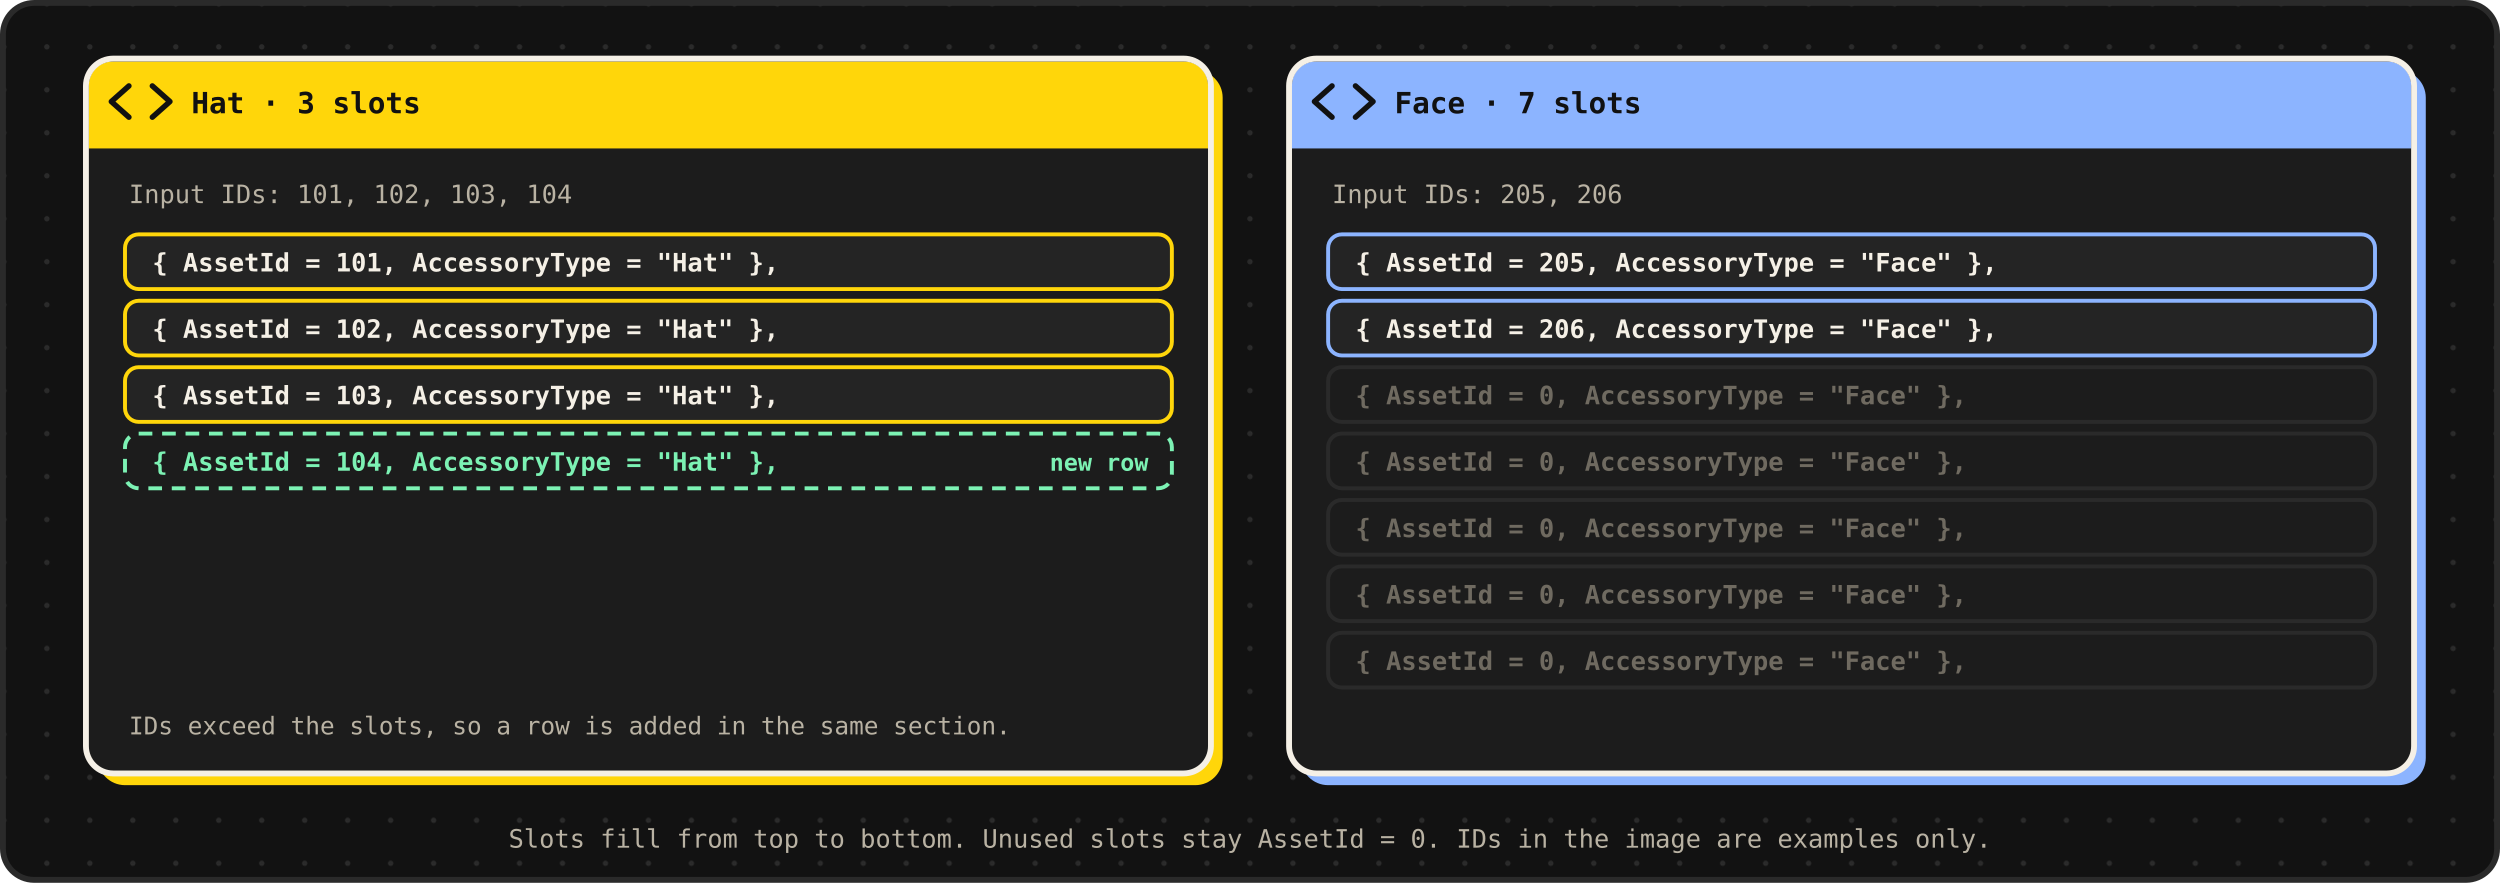
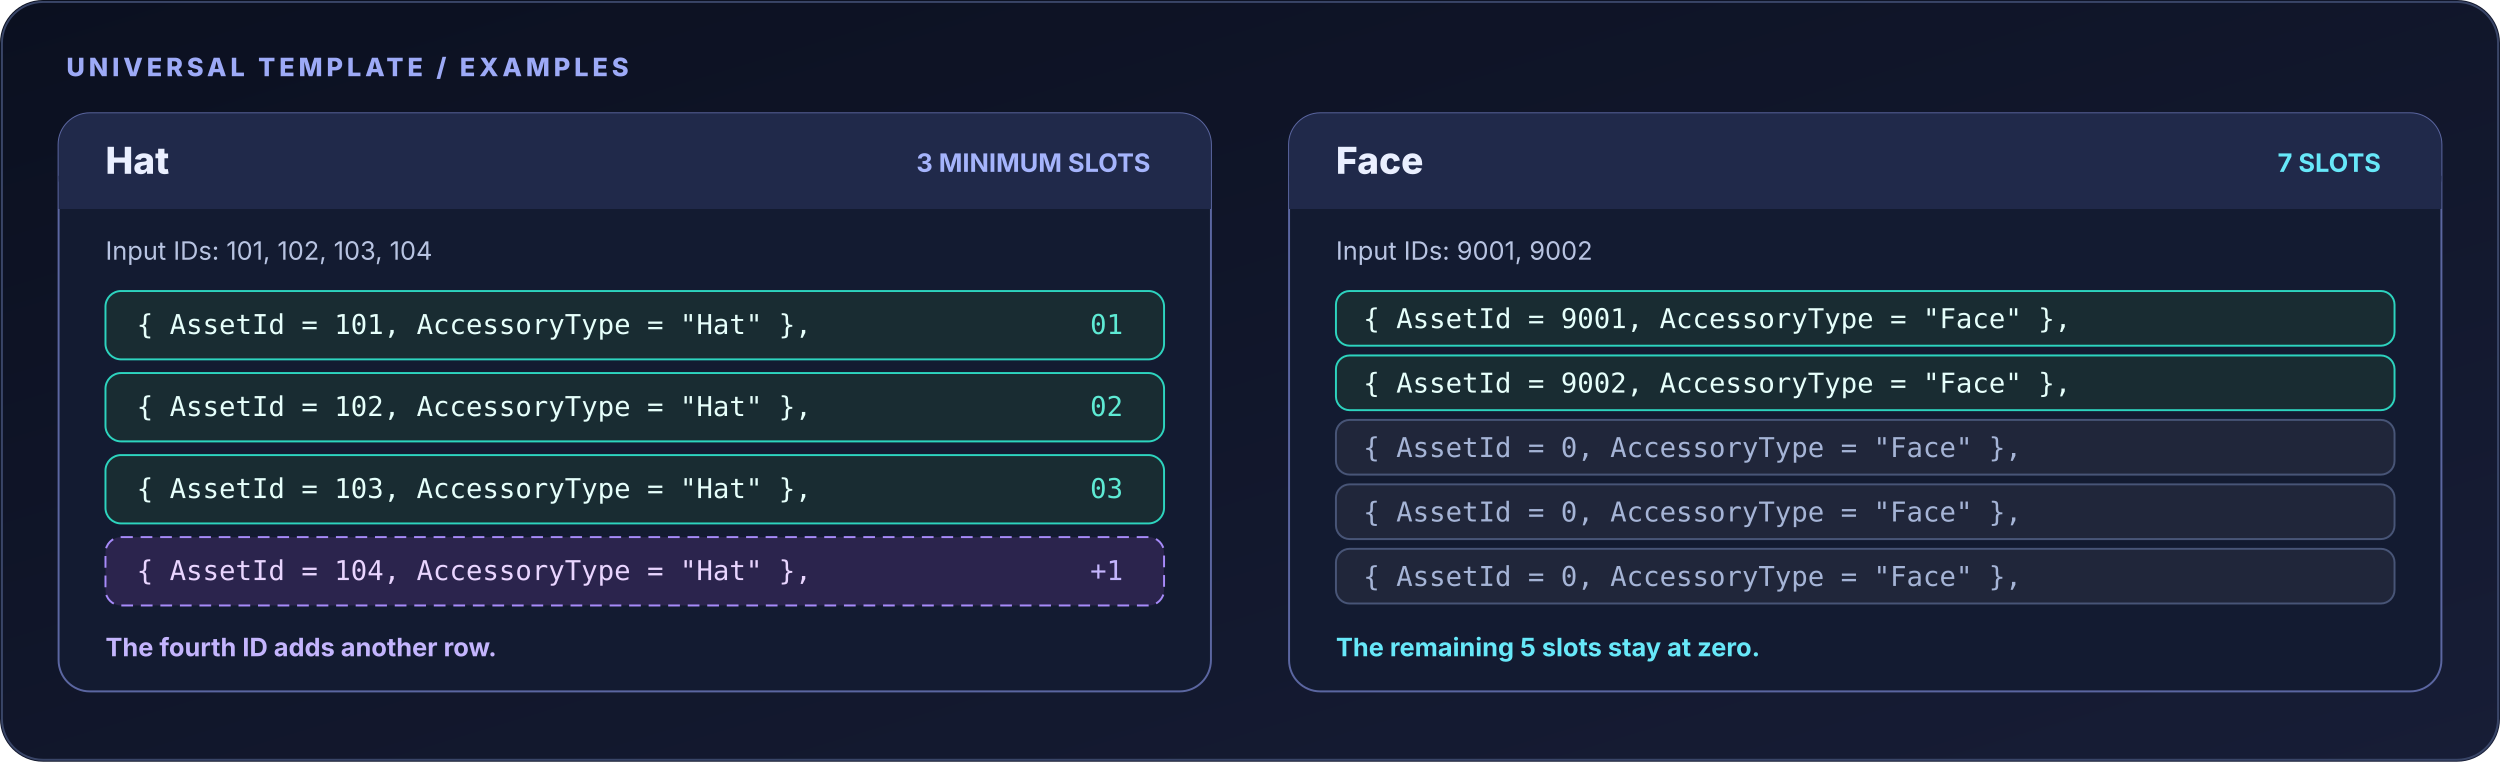
- <svg xmlns="http://www.w3.org/2000/svg" viewBox="0 0 1280 452" width="1280" height="452" role="img" aria-labelledby="t d" font-family="JetBrains Mono, ui-monospace, SFMono-Regular, Menlo, Consolas, monospace">
+ <svg xmlns="http://www.w3.org/2000/svg" viewBox="0 0 1280 390" width="1280" height="390" role="img" aria-labelledby="title desc">
  <defs>
-     <pattern id="dots" width="22" height="22" patternUnits="userSpaceOnUse">
-       <circle cx="2" cy="2" r="1.4" fill="#2a2a2a" />
-     </pattern>
+     <linearGradient id="bg" x1="0" y1="0" x2="1" y2="1">
+       <stop stop-color="#0B1020" />
+       <stop offset="1" stop-color="#171D36" />
+     </linearGradient>
  </defs>
-   <rect x="1.5" y="1.5" width="1277" height="449" rx="16" fill="#121212" />
-   <rect x="1.5" y="1.5" width="1277" height="449" rx="16" fill="url(#dots)" />
-   <rect x="1.5" y="1.5" width="1277" height="449" rx="16" fill="none" stroke="#2a2a2a" stroke-width="3" />
-   <rect x="50" y="36" width="576" height="366" rx="14" fill="#ffd60a" />
-   <rect x="44" y="30" width="576" height="366" rx="14" fill="#1c1c1c" />
-   <rect x="45.5" y="31.5" width="573" height="44" rx="12" fill="#ffd60a" />
-   <rect x="45.5" y="60" width="573" height="16" fill="#ffd60a" />
-   <rect x="44" y="30" width="576" height="366" rx="14" fill="none" stroke="#f5f0e6" stroke-width="3" />
-   <path d="M66 44 L57 52 L66 60 M78 44 L87 52 L78 60" fill="none" stroke="#111111" stroke-width="2.8" stroke-linecap="round" stroke-linejoin="round" />
-   <text x="98" y="58" font-size="15" font-weight="800" fill="#111111" text-anchor="start">Hat · 3 slots</text>
-   <text x="66" y="104" font-size="13" font-weight="500" fill="#b9b2a3" text-anchor="start">Input IDs: 101, 102, 103, 104</text>
-   <rect x="64" y="120" width="536" height="28" rx="7" fill="#242424" stroke="#ffd60a" stroke-width="2" />
-   <text x="78" y="139" font-size="13" font-weight="600" fill="#f5f0e6" text-anchor="start">{ AssetId = 101, AccessoryType = "Hat" },</text>
-   <rect x="64" y="154" width="536" height="28" rx="7" fill="#242424" stroke="#ffd60a" stroke-width="2" />
-   <text x="78" y="173" font-size="13" font-weight="600" fill="#f5f0e6" text-anchor="start">{ AssetId = 102, AccessoryType = "Hat" },</text>
-   <rect x="64" y="188" width="536" height="28" rx="7" fill="#242424" stroke="#ffd60a" stroke-width="2" />
-   <text x="78" y="207" font-size="13" font-weight="600" fill="#f5f0e6" text-anchor="start">{ AssetId = 103, AccessoryType = "Hat" },</text>
-   <rect x="64" y="222" width="536" height="28" rx="7" fill="none" stroke="#7cf2b4" stroke-width="2" stroke-dasharray="7 5" />
-   <text x="78" y="241" font-size="13" font-weight="600" fill="#7cf2b4" text-anchor="start">{ AssetId = 104, AccessoryType = "Hat" },</text>
-   <text x="588" y="241" font-size="12" font-weight="700" fill="#7cf2b4" text-anchor="end">new row</text>
-   <text x="66" y="376" font-size="12.5" font-weight="500" fill="#b9b2a3" text-anchor="start">IDs exceed the slots, so a row is added in the same section.</text>
-   <rect x="666" y="36" width="576" height="366" rx="14" fill="#8cb4ff" />
-   <rect x="660" y="30" width="576" height="366" rx="14" fill="#1c1c1c" />
-   <rect x="661.5" y="31.5" width="573" height="44" rx="12" fill="#8cb4ff" />
-   <rect x="661.5" y="60" width="573" height="16" fill="#8cb4ff" />
-   <rect x="660" y="30" width="576" height="366" rx="14" fill="none" stroke="#f5f0e6" stroke-width="3" />
-   <path d="M682 44 L673 52 L682 60 M694 44 L703 52 L694 60" fill="none" stroke="#111111" stroke-width="2.8" stroke-linecap="round" stroke-linejoin="round" />
-   <text x="714" y="58" font-size="15" font-weight="800" fill="#111111" text-anchor="start">Face · 7 slots</text>
-   <text x="682" y="104" font-size="13" font-weight="500" fill="#b9b2a3" text-anchor="start">Input IDs: 205, 206</text>
-   <rect x="680" y="120" width="536" height="28" rx="7" fill="#242424" stroke="#8cb4ff" stroke-width="2" />
-   <text x="694" y="139" font-size="13" font-weight="600" fill="#f5f0e6" text-anchor="start">{ AssetId = 205, AccessoryType = "Face" },</text>
-   <rect x="680" y="154" width="536" height="28" rx="7" fill="#242424" stroke="#8cb4ff" stroke-width="2" />
-   <text x="694" y="173" font-size="13" font-weight="600" fill="#f5f0e6" text-anchor="start">{ AssetId = 206, AccessoryType = "Face" },</text>
-   <rect x="680" y="188" width="536" height="28" rx="7" fill="none" stroke="#2a2a2a" stroke-width="2" />
-   <text x="694" y="207" font-size="13" font-weight="600" fill="#6f6a60" text-anchor="start">{ AssetId = 0, AccessoryType = "Face" },</text>
-   <rect x="680" y="222" width="536" height="28" rx="7" fill="none" stroke="#2a2a2a" stroke-width="2" />
-   <text x="694" y="241" font-size="13" font-weight="600" fill="#6f6a60" text-anchor="start">{ AssetId = 0, AccessoryType = "Face" },</text>
-   <rect x="680" y="256" width="536" height="28" rx="7" fill="none" stroke="#2a2a2a" stroke-width="2" />
-   <text x="694" y="275" font-size="13" font-weight="600" fill="#6f6a60" text-anchor="start">{ AssetId = 0, AccessoryType = "Face" },</text>
-   <rect x="680" y="290" width="536" height="28" rx="7" fill="none" stroke="#2a2a2a" stroke-width="2" />
-   <text x="694" y="309" font-size="13" font-weight="600" fill="#6f6a60" text-anchor="start">{ AssetId = 0, AccessoryType = "Face" },</text>
-   <rect x="680" y="324" width="536" height="28" rx="7" fill="none" stroke="#2a2a2a" stroke-width="2" />
-   <text x="694" y="343" font-size="13" font-weight="600" fill="#6f6a60" text-anchor="start">{ AssetId = 0, AccessoryType = "Face" },</text>
-   <text x="640" y="434" font-size="13" font-weight="500" fill="#b9b2a3" text-anchor="middle">Slots fill from top to bottom. Unused slots stay AssetId = 0. IDs in the image are examples only.</text>
+   <rect width="1280" height="390" rx="22" fill="url(#bg)" />
+   <rect x="1" y="1" width="1278" height="388" rx="21" fill="none" stroke="#394567" />
+   <text x="34" y="39" font-family="Inter,Arial,sans-serif" font-size="13" font-weight="800" letter-spacing="2" fill="#9DAAF7">UNIVERSAL TEMPLATE / EXAMPLES</text>
+   <g transform="translate(30 58)" font-family="Inter,Arial,sans-serif">
+     <rect width="590" height="296" rx="16" fill="#131B31" stroke="#5B66A1" />
+     <rect x="0" y="0" width="590" height="49" rx="16" fill="#20294A" />
+     <rect x="0" y="32" width="590" height="17" fill="#20294A" />
+     <text x="24" y="31" font-size="19" font-weight="800" fill="#EAEFFF">Hat</text>
+     <text x="559" y="30" font-size="13" font-weight="700" fill="#A5B4FC" text-anchor="end">3 MINIMUM SLOTS</text>
+     <text x="24" y="75" font-size="13" fill="#B8C4E2">Input IDs: 101, 102, 103, 104</text>
+     <g font-family="monospace" font-size="14">
+       <rect x="24" y="91" width="542" height="35" rx="8" fill="#192C32" stroke="#2DD4BF" />
+       <text x="40" y="113" fill="#E6FFFB">{ AssetId = 101, AccessoryType = "Hat" },</text>
+       <text x="545" y="113" fill="#5EEAD4" text-anchor="end">01</text>
+       <rect x="24" y="133" width="542" height="35" rx="8" fill="#192C32" stroke="#2DD4BF" />
+       <text x="40" y="155" fill="#E6FFFB">{ AssetId = 102, AccessoryType = "Hat" },</text>
+       <text x="545" y="155" fill="#5EEAD4" text-anchor="end">02</text>
+       <rect x="24" y="175" width="542" height="35" rx="8" fill="#192C32" stroke="#2DD4BF" />
+       <text x="40" y="197" fill="#E6FFFB">{ AssetId = 103, AccessoryType = "Hat" },</text>
+       <text x="545" y="197" fill="#5EEAD4" text-anchor="end">03</text>
+       <rect x="24" y="217" width="542" height="35" rx="8" fill="#2B244D" stroke="#A78BFA" stroke-dasharray="6 4" />
+       <text x="40" y="239" fill="#E9D5FF">{ AssetId = 104, AccessoryType = "Hat" },</text>
+       <text x="545" y="239" fill="#C4B5FD" text-anchor="end">+1</text>
+     </g>
+     <text x="24" y="278" font-size="13" font-weight="700" fill="#C4B5FD">The fourth ID adds another row.</text>
+   </g>
+   <g transform="translate(660 58)" font-family="Inter,Arial,sans-serif">
+     <rect width="590" height="296" rx="16" fill="#131B31" stroke="#5B66A1" />
+     <rect x="0" y="0" width="590" height="49" rx="16" fill="#20294A" />
+     <rect x="0" y="32" width="590" height="17" fill="#20294A" />
+     <text x="24" y="31" font-size="19" font-weight="800" fill="#EAEFFF">Face</text>
+     <text x="559" y="30" font-size="13" font-weight="700" fill="#67E8F9" text-anchor="end">7 SLOTS</text>
+     <text x="24" y="75" font-size="13" fill="#B8C4E2">Input IDs: 9001, 9002</text>
+     <g font-family="monospace" font-size="14">
+       <rect x="24" y="91" width="542" height="28" rx="7" fill="#192C32" stroke="#2DD4BF" />
+       <text x="38" y="110" fill="#E6FFFB">{ AssetId = 9001, AccessoryType = "Face" },</text>
+       <rect x="24" y="124" width="542" height="28" rx="7" fill="#192C32" stroke="#2DD4BF" />
+       <text x="38" y="143" fill="#E6FFFB">{ AssetId = 9002, AccessoryType = "Face" },</text>
+       <rect x="24" y="157" width="542" height="28" rx="7" fill="#20263A" stroke="#485577" />
+       <text x="38" y="176" fill="#A5B4D6">{ AssetId = 0, AccessoryType = "Face" },</text>
+       <rect x="24" y="190" width="542" height="28" rx="7" fill="#20263A" stroke="#485577" />
+       <text x="38" y="209" fill="#A5B4D6">{ AssetId = 0, AccessoryType = "Face" },</text>
+       <rect x="24" y="223" width="542" height="28" rx="7" fill="#20263A" stroke="#485577" />
+       <text x="38" y="242" fill="#A5B4D6">{ AssetId = 0, AccessoryType = "Face" },</text>
+     </g>
+     <text x="24" y="278" font-size="13" font-weight="700" fill="#67E8F9">The remaining 5 slots stay at zero.</text>
+   </g>
</svg>
